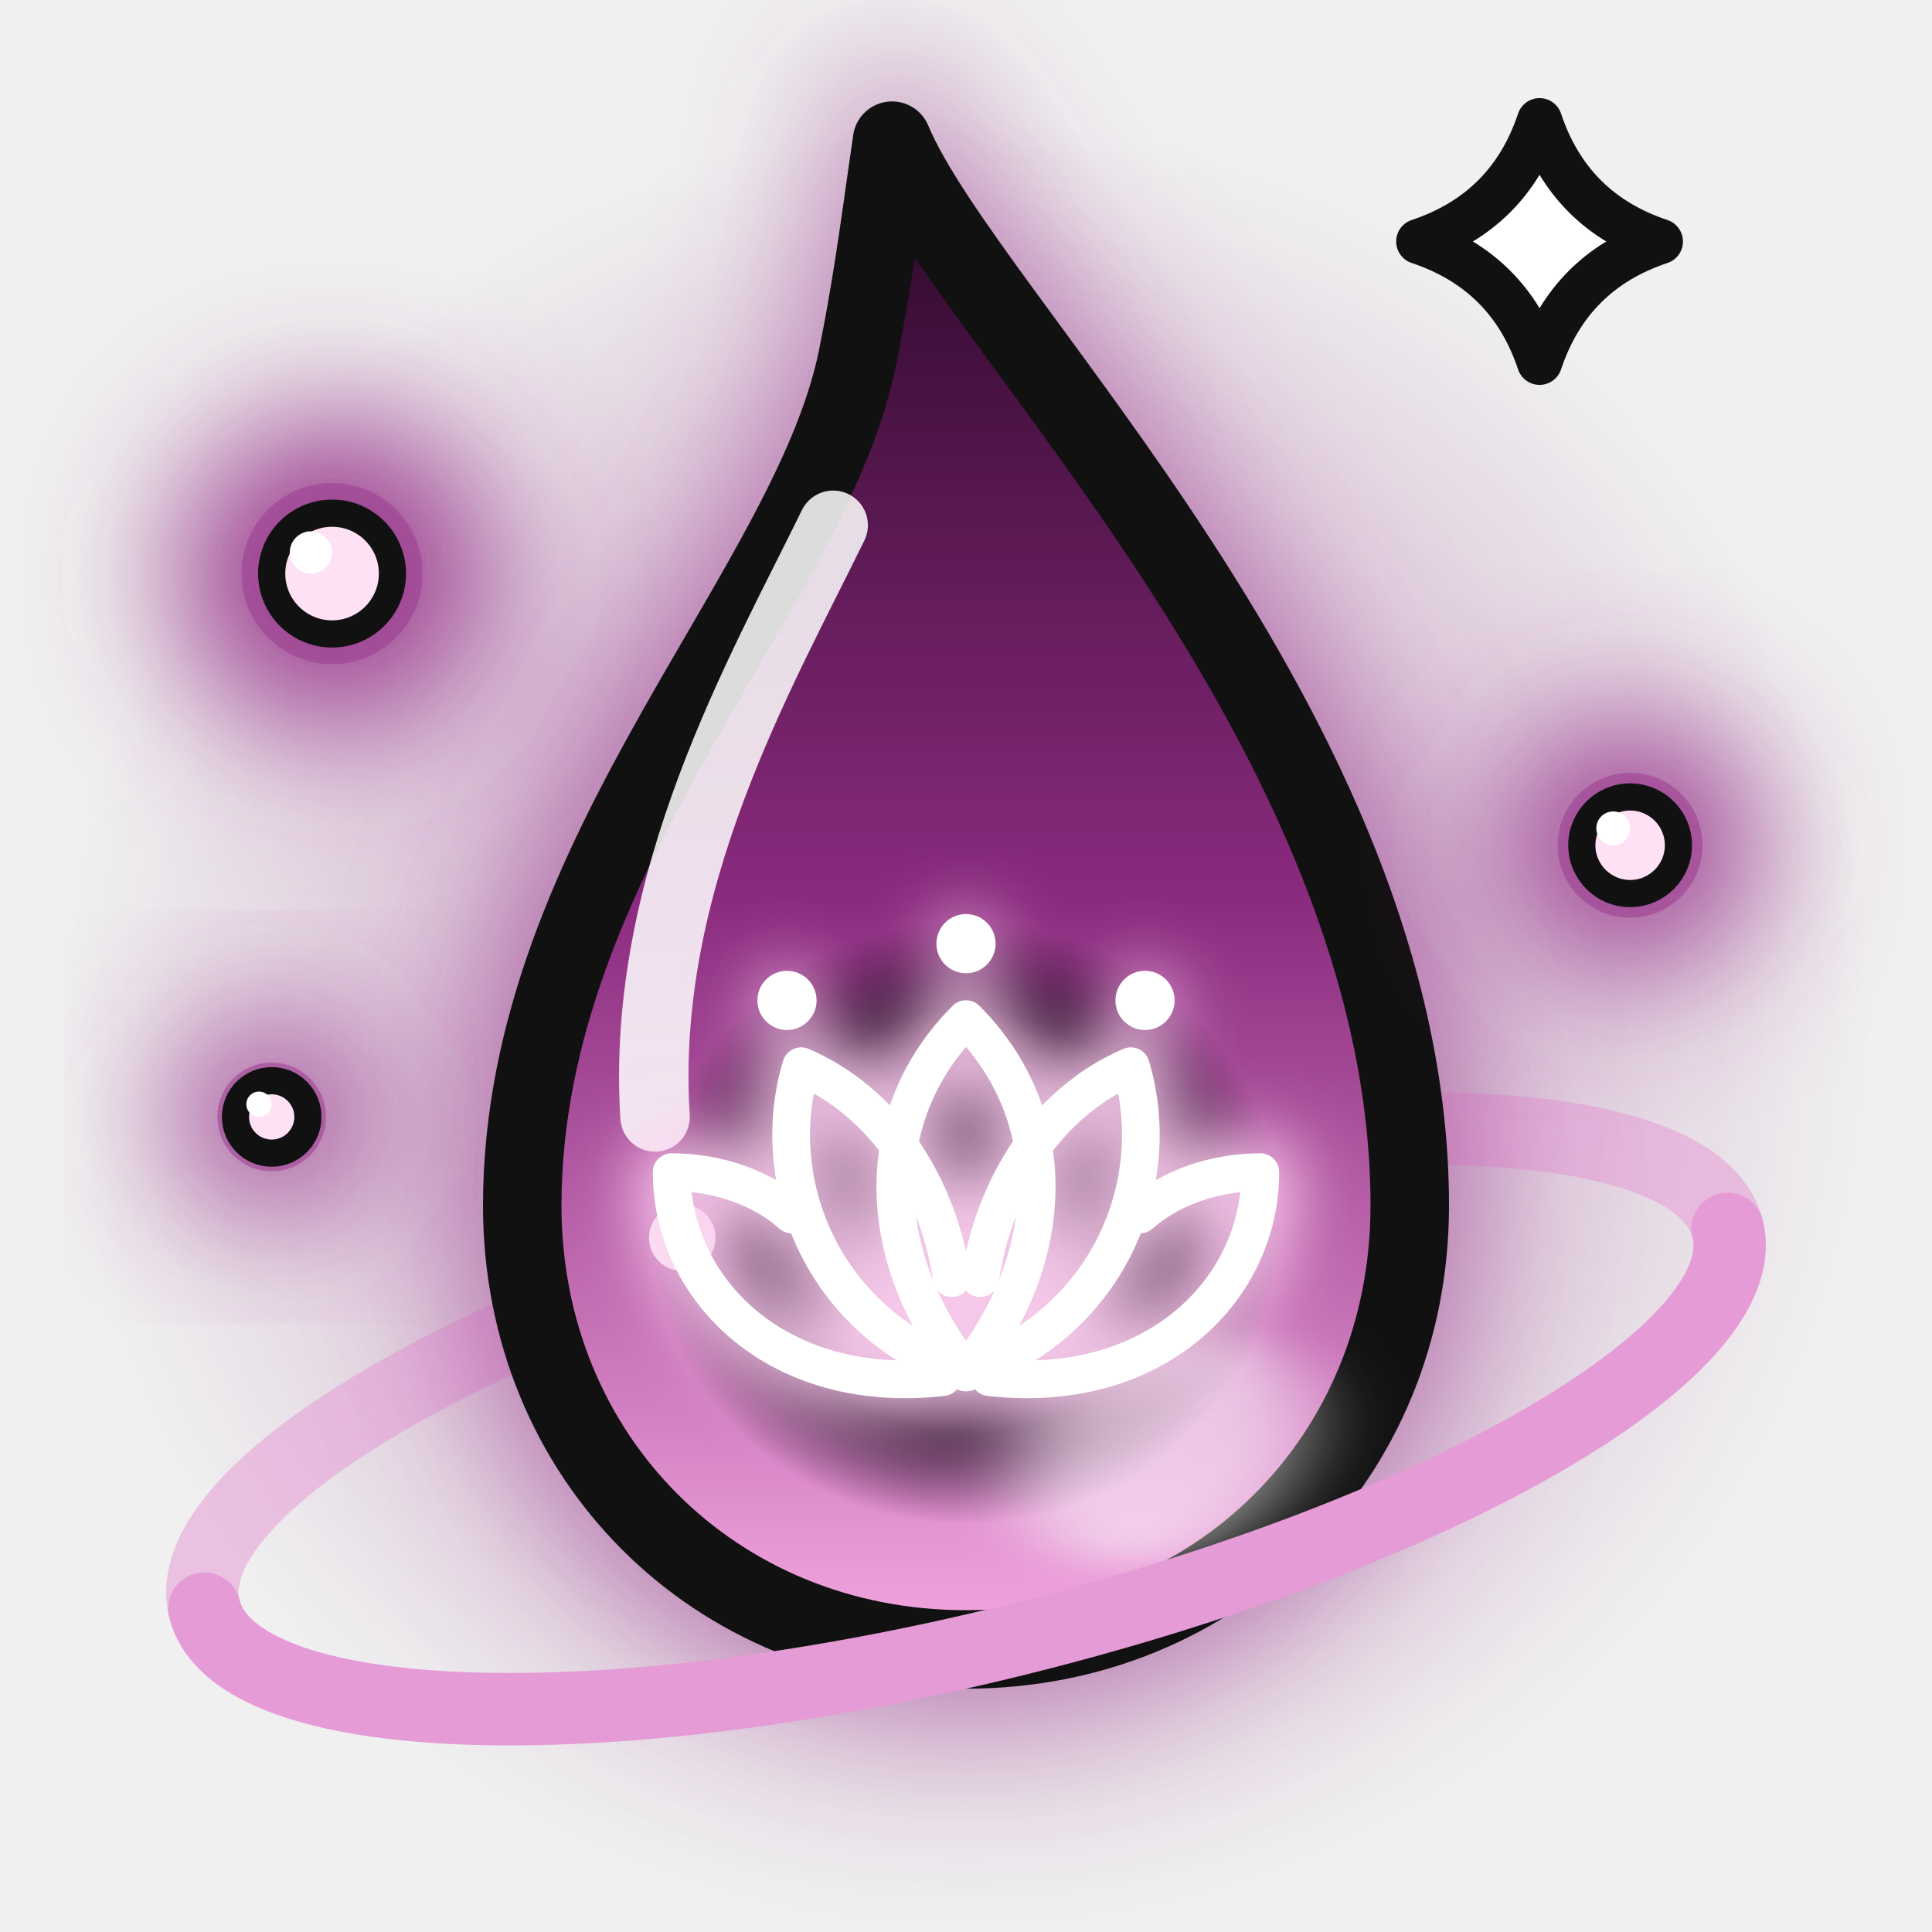
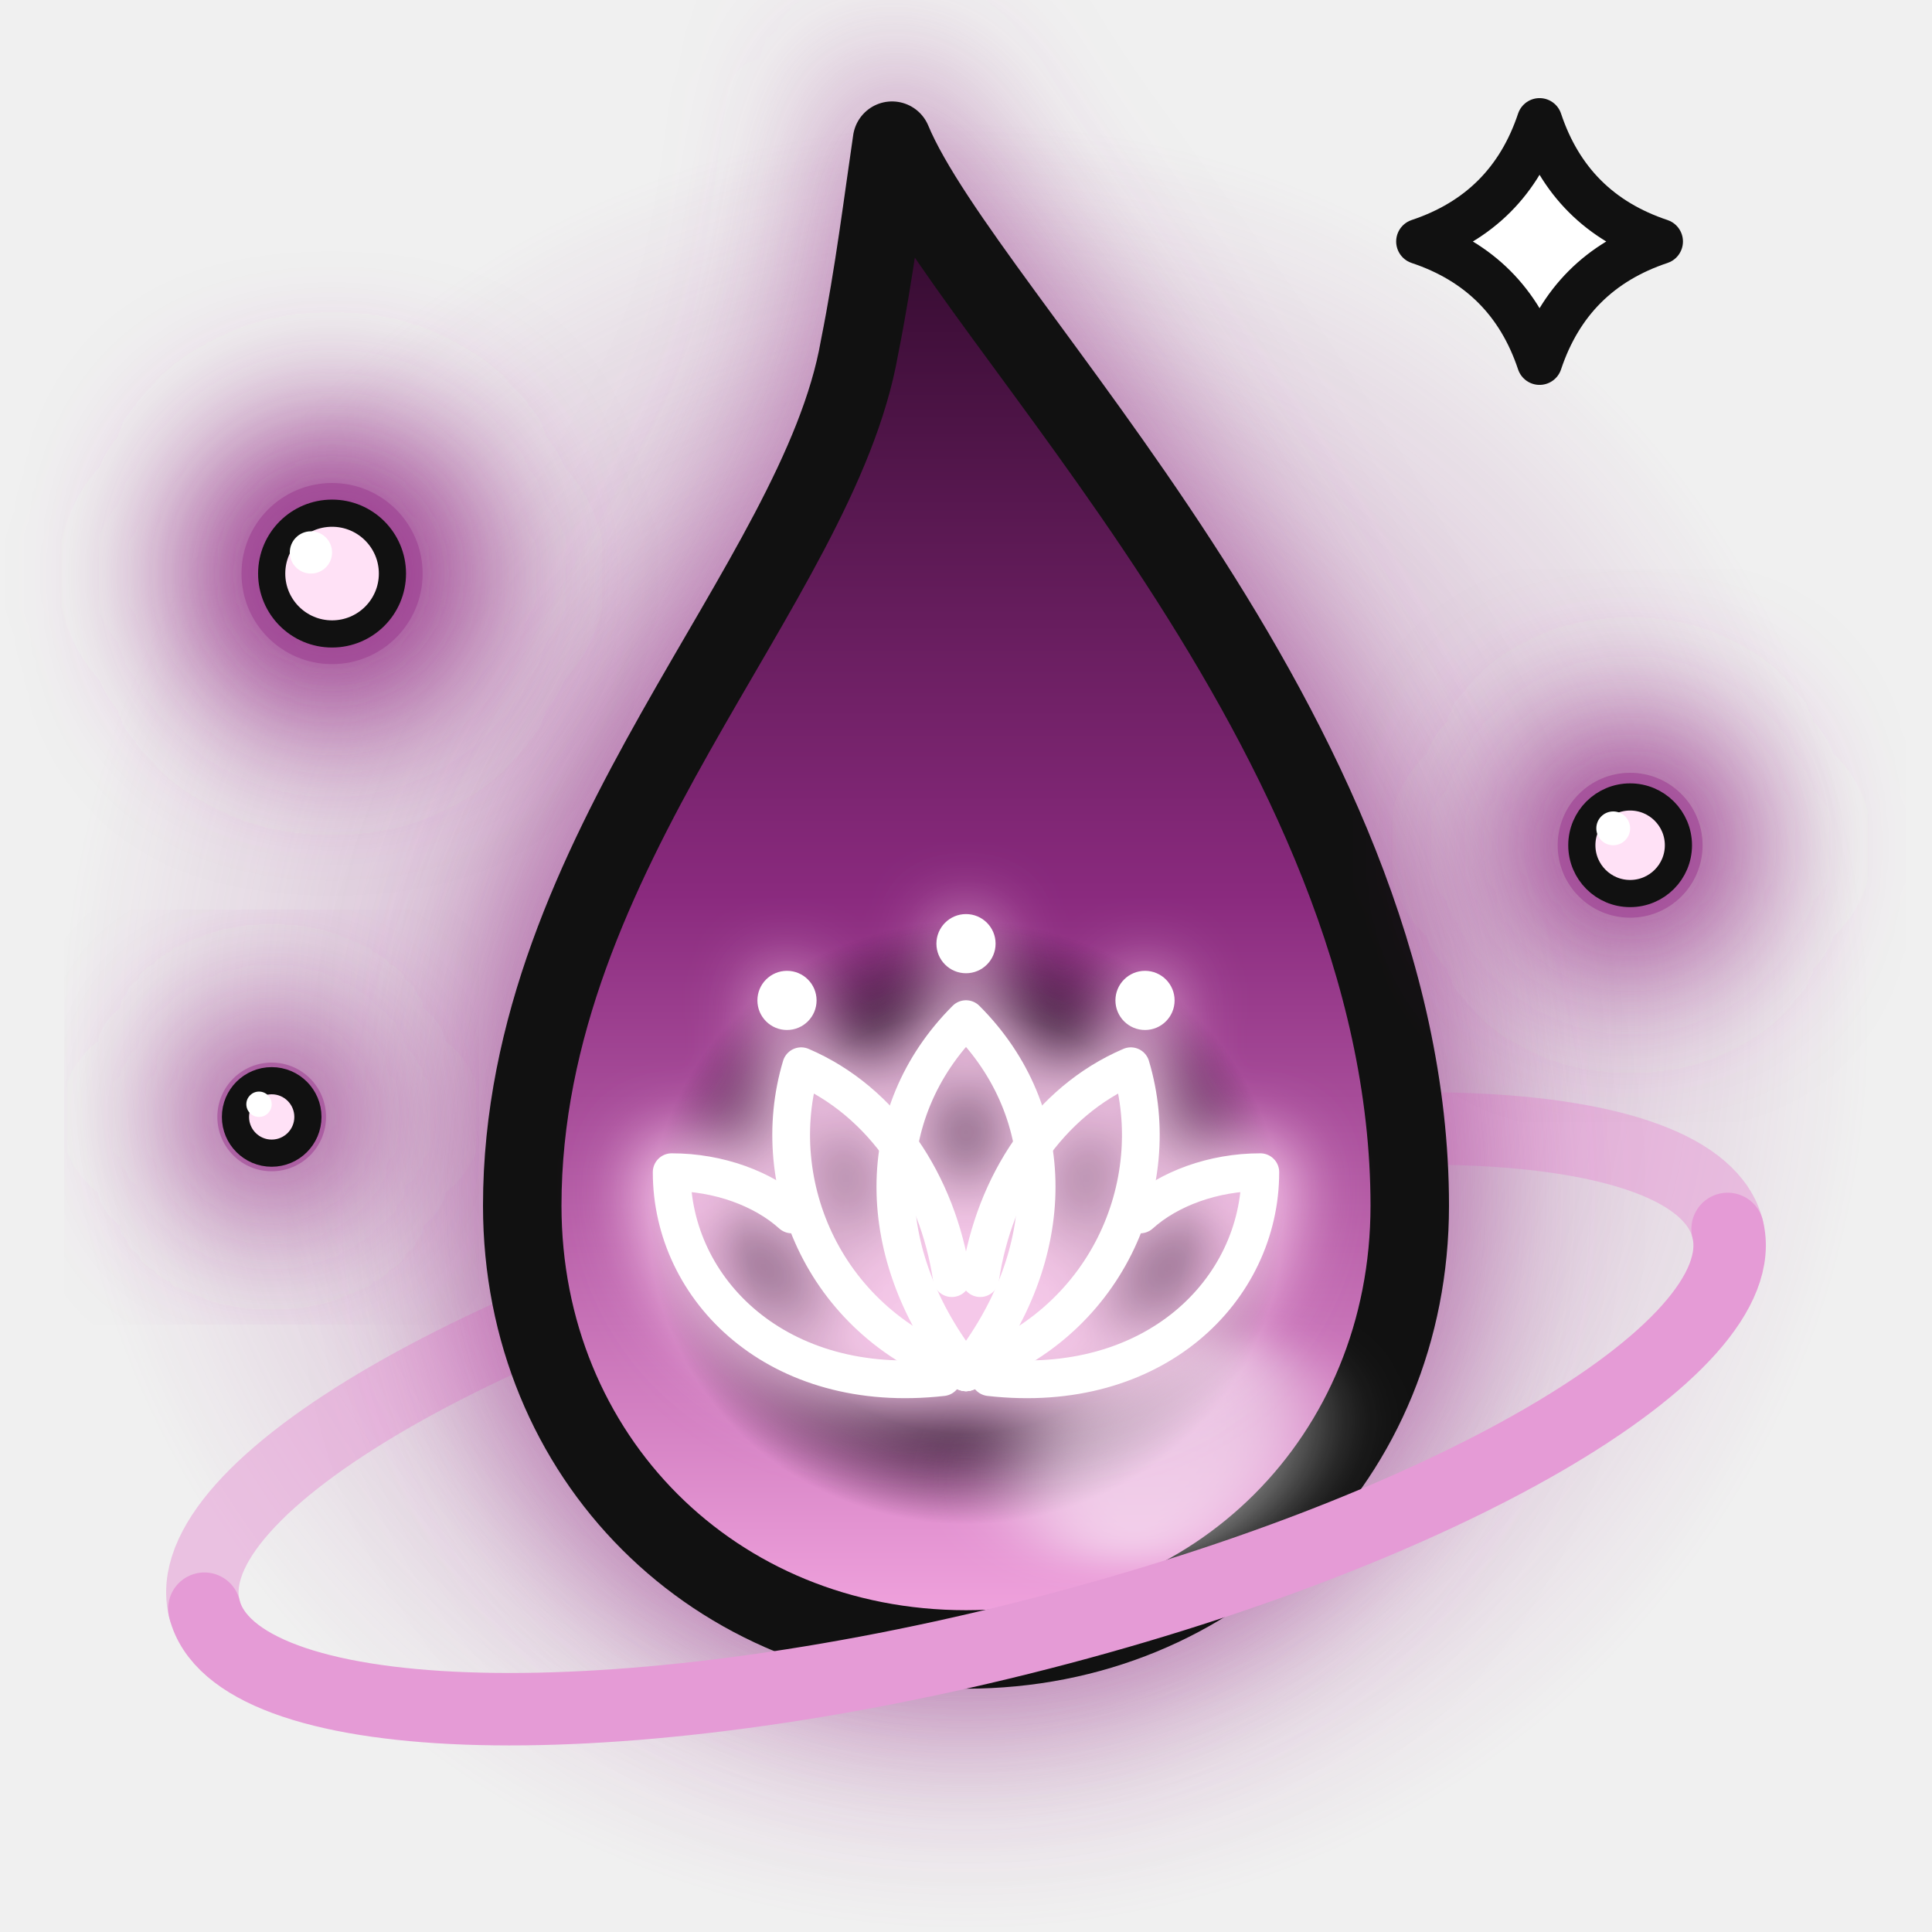
<svg xmlns="http://www.w3.org/2000/svg" viewBox="0 0 64 64" role="img" aria-label="PA">
  <defs>
    <filter id="gl" x="-60%" y="-60%" width="220%" height="220%">
      <feGaussianBlur stdDeviation="2.4" />
    </filter>
    <filter id="lg" x="-30%" y="-30%" width="160%" height="160%">
      <feGaussianBlur stdDeviation="1.1" />
    </filter>
    <radialGradient id="au" cx="0.5" cy="0.5" r="0.5">
      <stop offset="0" stop-color="#9B3C8F" stop-opacity="0.7" />
      <stop offset="0.6" stop-color="#9B3C8F" stop-opacity="0.22" />
      <stop offset="1" stop-color="#9B3C8F" stop-opacity="0" />
    </radialGradient>
    <linearGradient id="fl" x1="0.3" y1="0" x2="0.7" y2="1">
      <stop offset="0" stop-color="#F3B8E6" />
      <stop offset="0.4" stop-color="#9B3C8F" />
      <stop offset="1" stop-color="#3A0E3A" />
    </linearGradient>
    <radialGradient id="co" cx="0.5" cy="0.5" r="0.5">
      <stop offset="0" stop-color="#1E061E" stop-opacity="1" />
      <stop offset="0.7" stop-color="#1E061E" stop-opacity="0.85" />
      <stop offset="1" stop-color="#1E061E" stop-opacity="0" />
    </radialGradient>
    <linearGradient id="dg" x1="0.5" y1="0" x2="0.5" y2="1">
      <stop offset="0" stop-color="#2A0726" />
      <stop offset="0.5" stop-color="#8A2A7E" />
      <stop offset="1" stop-color="#F3A6E0" />
    </linearGradient>
  </defs>
  <circle cx="32" cy="34" r="30" fill="url(#au)" />
  <path d="M6.77 53.29A26 7.5 -14 0 1 57.23 40.71" fill="none" stroke="#E59BD6" stroke-width="2.4" stroke-linecap="round" opacity="0.55" />
  <path d="M29.45 3.34C32.00 9.46 47.30 23.74 47.30 40.06C47.30 48.73 40.67 55.36 32.00 55.36C23.33 55.36 16.70 48.73 16.70 40.06C16.70 27.82 26.90 18.64 28.33 10.48C28.84 7.93 29.14 5.38 29.45 3.34Z" fill="#9B3C8F" stroke="#9B3C8F" stroke-width="3" stroke-linejoin="round" stroke-linecap="round" filter="url(#gl)" opacity="0.6" />
  <path d="M29.55 4.66C32.00 10.54 46.70 24.26 46.70 39.94C46.70 48.27 40.33 54.64 32.00 54.64C23.67 54.64 17.30 48.27 17.30 39.94C17.30 28.18 27.10 19.36 28.47 11.52C28.96 9.07 29.26 6.62 29.55 4.66Z" fill="url(#dg)" stroke="#111111" stroke-width="2.6" stroke-linejoin="round" stroke-linecap="round" />
  <ellipse cx="32" cy="40.5" rx="10.5" ry="10" fill="url(#co)" />
-   <path d="M21.7 37C21.2 29.2 25.2 22.3 27.6 17.4" fill="none" stroke="#FFFFFF" stroke-width="2.3" stroke-linecap="round" opacity="0.85" />
-   <circle cx="22.6" cy="41" r="1.1" fill="#FFFFFF" opacity="0.85" />
  <ellipse cx="38.5" cy="48" rx="5" ry="3.6" fill="#FFFFFF" filter="url(#lg)" opacity="0.55" transform="rotate(-25 38.5 48)" />
  <g filter="url(#lg)" opacity="0.95">
    <path d="M32.00 33.76 C35.12 36.88 35.12 41.56 32.00 45.46 C28.88 41.56 28.88 36.88 32.00 33.76 Z" fill="none" stroke="#FFD1F2" stroke-width="2.4" stroke-linecap="round" stroke-linejoin="round" />
    <path d="M32.00 45.46 C27.32 43.90 25.37 39.22 26.54 35.32 C29.27 36.49 31.06 39.22 31.53 42.34" fill="none" stroke="#FFD1F2" stroke-width="2.4" stroke-linecap="round" stroke-linejoin="round" />
    <path d="M32.00 45.46 C36.68 43.90 38.63 39.22 37.46 35.32 C34.73 36.49 32.94 39.22 32.47 42.34" fill="none" stroke="#FFD1F2" stroke-width="2.4" stroke-linecap="round" stroke-linejoin="round" />
    <path d="M31.22 45.62 C25.76 46.24 22.25 42.73 22.25 38.83 C23.81 38.83 25.29 39.38 26.23 40.23" fill="none" stroke="#FFD1F2" stroke-width="2.4" stroke-linecap="round" stroke-linejoin="round" />
    <path d="M32.78 45.62 C38.24 46.24 41.75 42.73 41.75 38.83 C40.19 38.83 38.71 39.38 37.77 40.23" fill="none" stroke="#FFD1F2" stroke-width="2.4" stroke-linecap="round" stroke-linejoin="round" />
    <circle cx="32.00" cy="31.26" r="0.98" fill="#FFD1F2" />
    <circle cx="26.07" cy="33.14" r="0.98" fill="#FFD1F2" />
    <circle cx="37.93" cy="33.14" r="0.98" fill="#FFD1F2" />
  </g>
  <path d="M32.00 33.76 C35.12 36.88 35.12 41.56 32.00 45.46 C28.88 41.56 28.88 36.88 32.00 33.76 Z" fill="none" stroke="#FFFFFF" stroke-width="1.25" stroke-linecap="round" stroke-linejoin="round" />
  <path d="M32.00 45.46 C27.32 43.90 25.37 39.22 26.54 35.32 C29.27 36.49 31.06 39.22 31.53 42.34" fill="none" stroke="#FFFFFF" stroke-width="1.25" stroke-linecap="round" stroke-linejoin="round" />
  <path d="M32.00 45.46 C36.68 43.90 38.63 39.22 37.46 35.32 C34.73 36.49 32.94 39.22 32.47 42.34" fill="none" stroke="#FFFFFF" stroke-width="1.25" stroke-linecap="round" stroke-linejoin="round" />
  <path d="M31.22 45.62 C25.76 46.24 22.25 42.73 22.25 38.83 C23.81 38.83 25.29 39.38 26.23 40.23" fill="none" stroke="#FFFFFF" stroke-width="1.25" stroke-linecap="round" stroke-linejoin="round" />
  <path d="M32.78 45.62 C38.24 46.24 41.75 42.73 41.75 38.83 C40.19 38.83 38.71 39.38 37.77 40.23" fill="none" stroke="#FFFFFF" stroke-width="1.25" stroke-linecap="round" stroke-linejoin="round" />
  <circle cx="32.00" cy="31.26" r="0.98" fill="#FFFFFF" />
  <circle cx="26.07" cy="33.14" r="0.98" fill="#FFFFFF" />
  <circle cx="37.93" cy="33.14" r="0.98" fill="#FFFFFF" />
  <path d="M6.77 53.29A26 7.5 -14 0 0 57.23 40.71" fill="none" stroke="#E59BD6" stroke-width="2.4" stroke-linecap="round" />
  <circle cx="11" cy="19" r="5.2" fill="#9B3C8F" filter="url(#gl)" />
  <circle cx="11" cy="19" r="3.0" fill="#9B3C8F" opacity="0.55" />
  <circle cx="11" cy="19" r="2.0" fill="#FFE1F6" stroke="#111111" stroke-width="0.9" />
  <circle cx="10.3" cy="18.3" r="0.7" fill="#FFFFFF" />
  <circle cx="54" cy="28" r="4.16" fill="#9B3C8F" filter="url(#gl)" />
  <circle cx="54" cy="28" r="2.4" fill="#9B3C8F" opacity="0.55" />
  <circle cx="54" cy="28" r="1.6" fill="#FFE1F6" stroke="#111111" stroke-width="0.9" />
  <circle cx="53.44" cy="27.44" r="0.56" fill="#FFFFFF" />
  <circle cx="9" cy="37" r="3.12" fill="#9B3C8F" filter="url(#gl)" />
  <circle cx="9" cy="37" r="1.8" fill="#9B3C8F" opacity="0.55" />
  <circle cx="9" cy="37" r="1.2" fill="#FFE1F6" stroke="#111111" stroke-width="0.9" />
  <circle cx="8.58" cy="36.58" r="0.42" fill="#FFFFFF" />
  <path d="M51 4Q52.0 7.0 55 8Q52.0 9.0 51 12Q50.0 9.0 47 8Q50.0 7.0 51 4Z" fill="#FFFFFF" stroke="#111111" stroke-width="1.5" stroke-linejoin="round" />
</svg>
